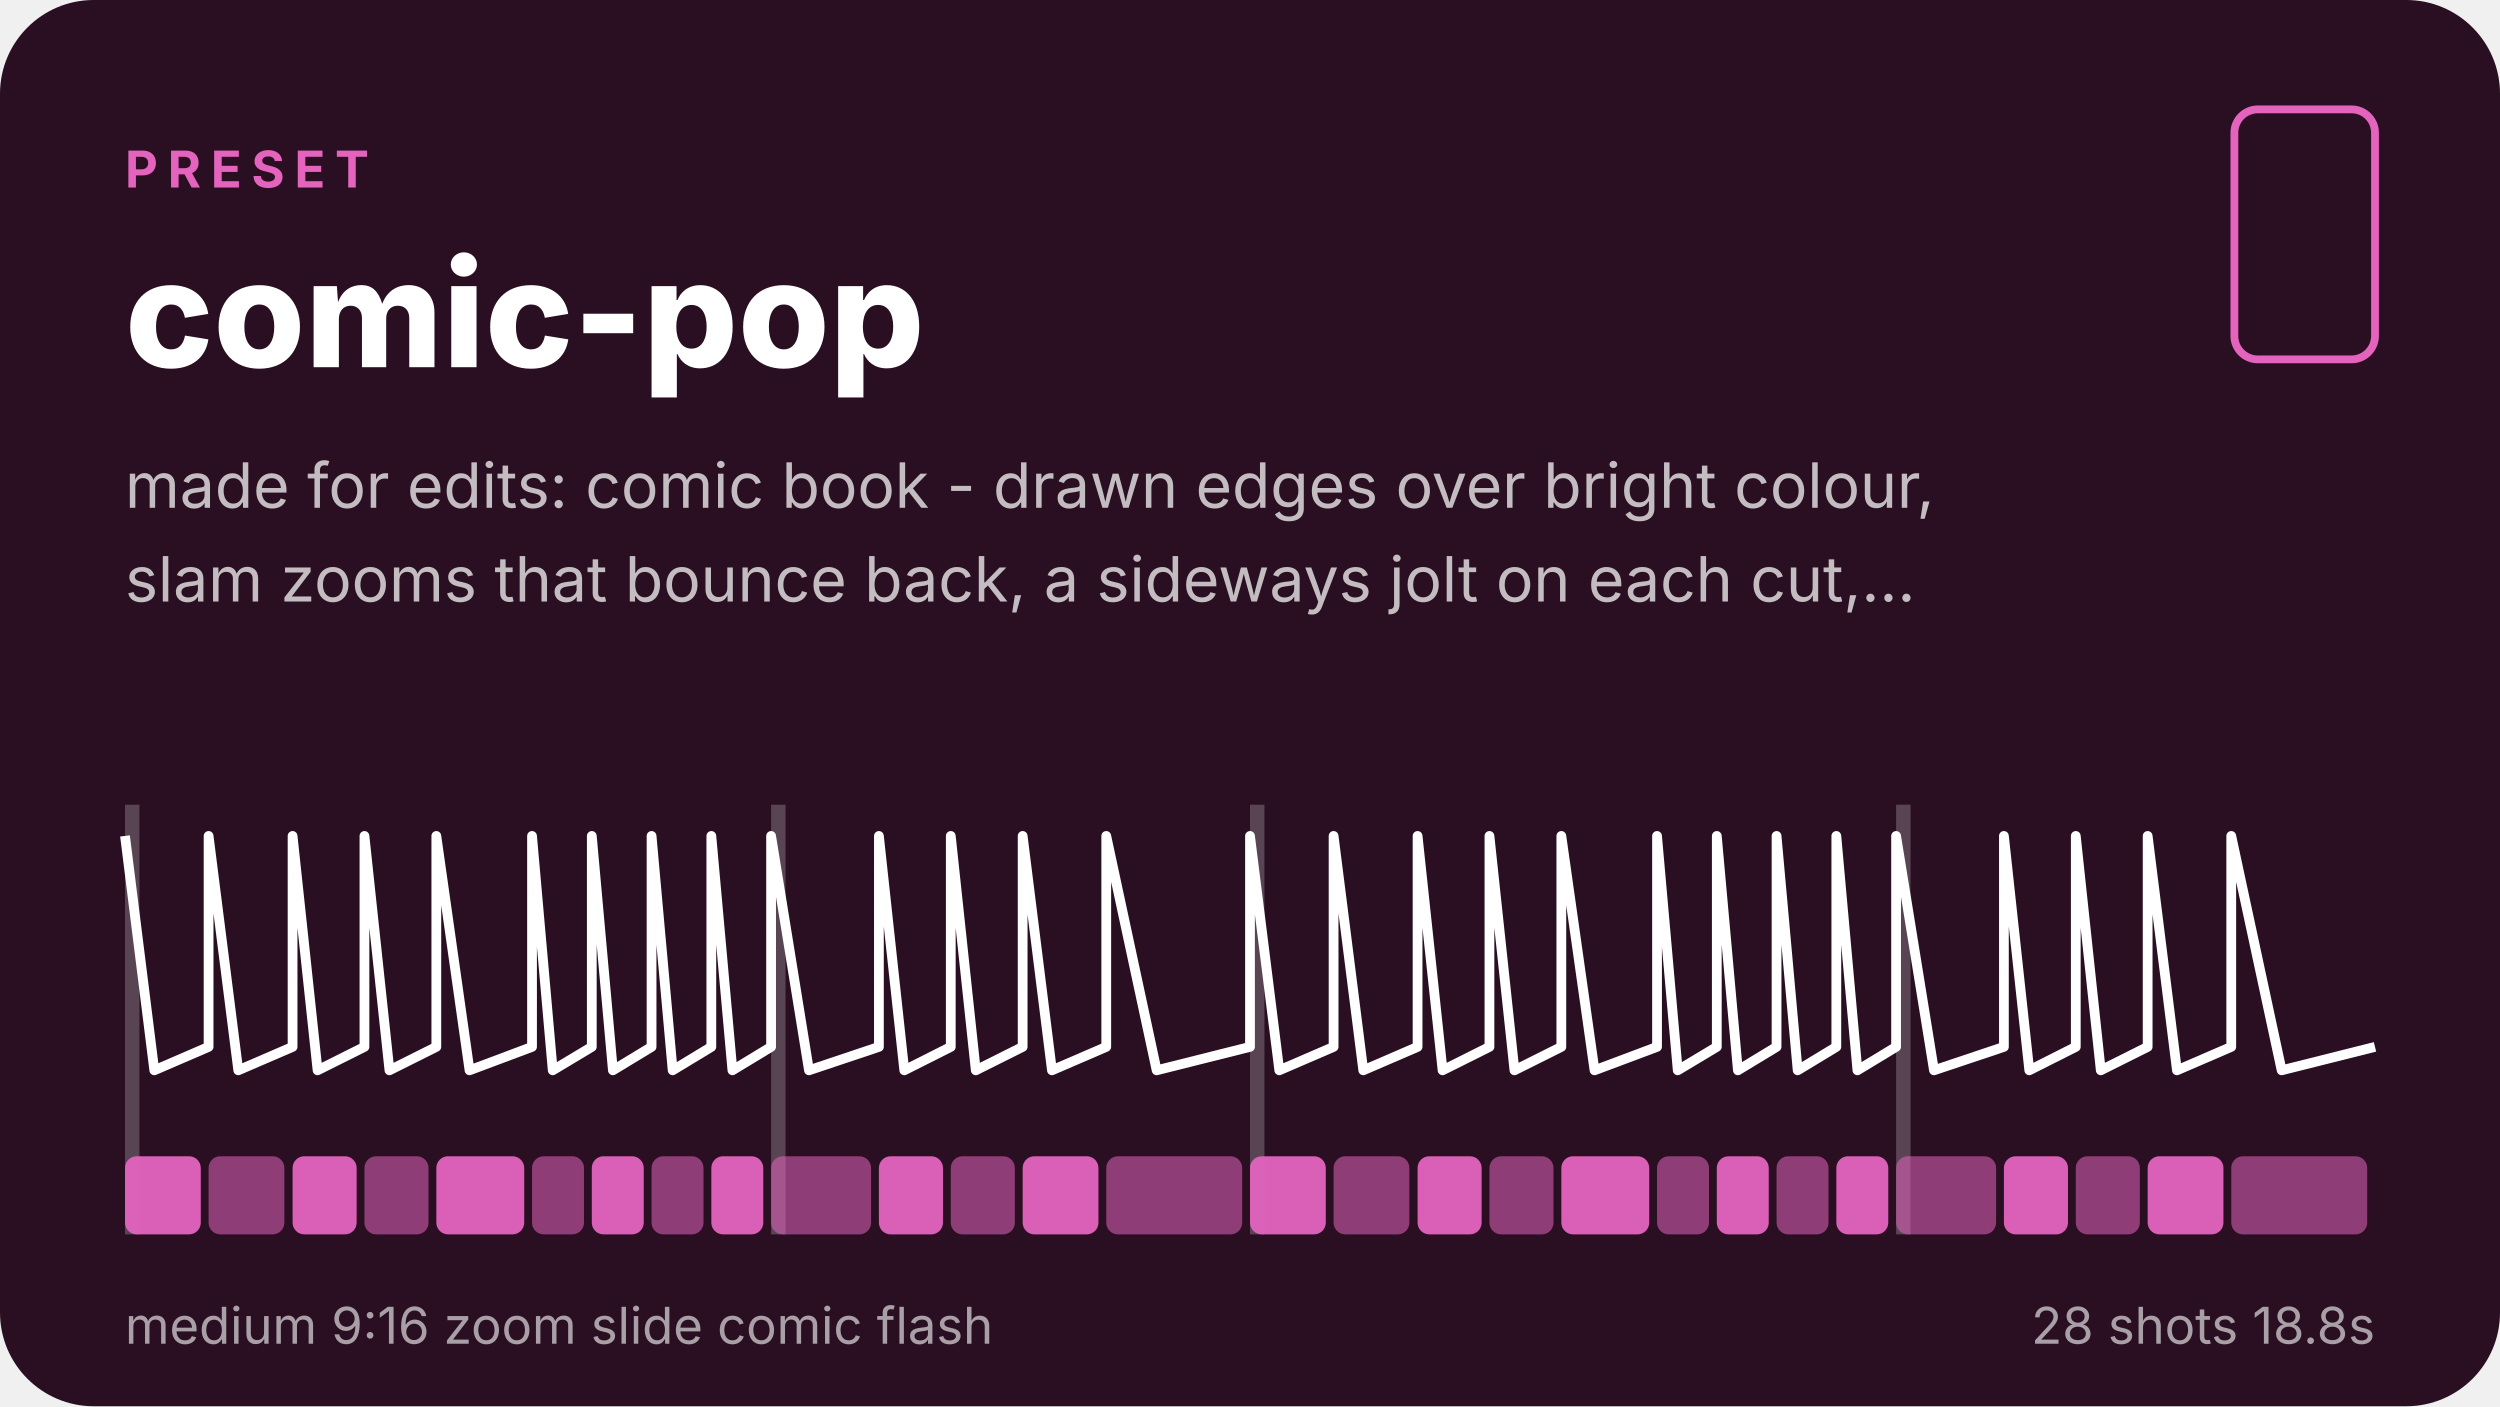
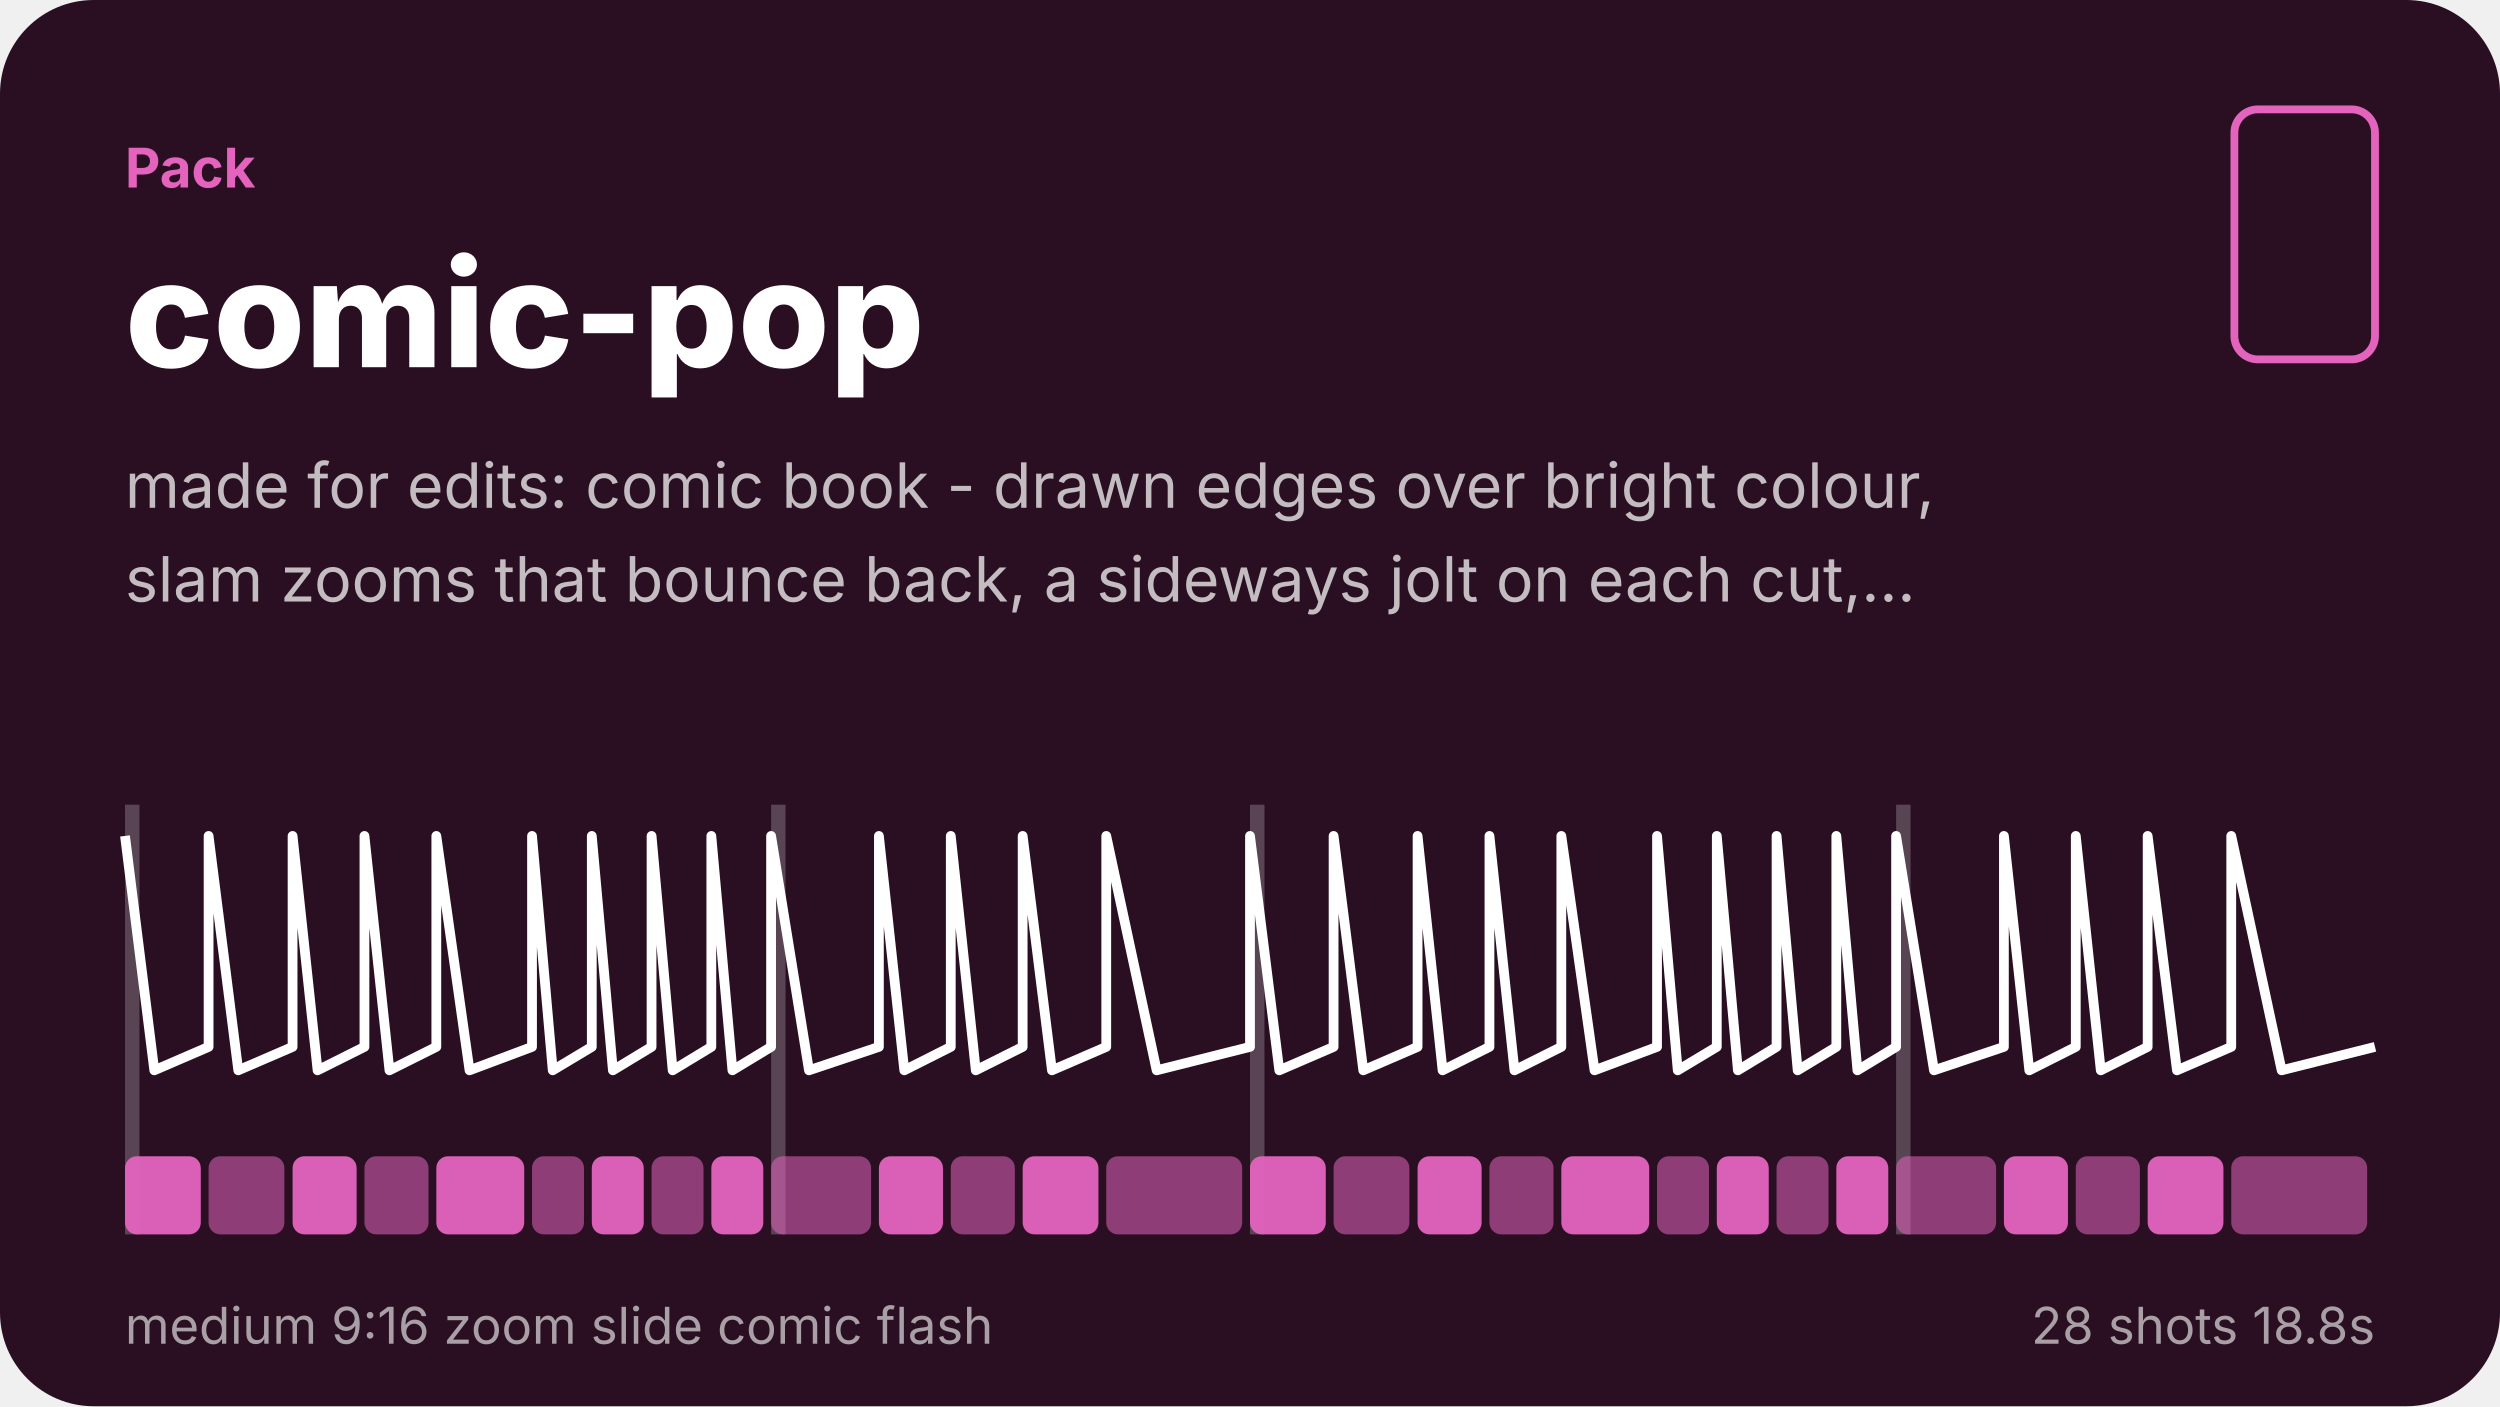
<svg xmlns="http://www.w3.org/2000/svg" viewBox="0 0 640 360" width="640" height="360">
  <rect width="640" height="360" rx="24" fill="hsl(318,45%,11%)" />
-   <text x="32" y="48" font-family="Inter, Helvetica, Arial, sans-serif" font-size="13" font-weight="700" letter-spacing="2.5" fill="hsl(318,70%,64%)">PRESET</text>
+   <text x="32" y="48" font-family="Inter, Helvetica, Arial, sans-serif" font-size="14" font-weight="700" fill="hsl(318,70%,64%)">Pack</text>
  <text x="32" y="94" font-family="Inter, Helvetica, Arial, sans-serif" font-size="38" font-weight="800" fill="#fff">comic-pop</text>
  <text x="32" y="130" font-family="Inter, Helvetica, Arial, sans-serif" font-size="16" fill="#fff" fill-opacity="0.72">made for edits: comic book - drawn edges over bright colour,</text>
  <text x="32" y="154" font-family="Inter, Helvetica, Arial, sans-serif" font-size="16" fill="#fff" fill-opacity="0.72">slam zooms that bounce back, a sideways jolt on each cut,...</text>
  <rect x="572.0" y="28" width="36.0" height="64" rx="6" fill="none" stroke="hsl(318,70%,64%)" stroke-width="2" />
  <rect x="32.0" y="206" width="3.7" height="110" fill="#fff" fill-opacity="0.22" />
  <rect x="197.4" y="206" width="3.7" height="110" fill="#fff" fill-opacity="0.22" />
  <rect x="320.0" y="206" width="3.7" height="110" fill="#fff" fill-opacity="0.22" />
  <rect x="485.4" y="206" width="3.7" height="110" fill="#fff" fill-opacity="0.22" />
  <rect x="32.0" y="296" width="19.4" height="20" rx="3" fill="hsl(318,70%,64%)" fill-opacity="0.95" />
  <rect x="53.4" y="296" width="19.4" height="20" rx="3" fill="hsl(318,70%,64%)" fill-opacity="0.55" />
  <rect x="74.9" y="296" width="16.4" height="20" rx="3" fill="hsl(318,70%,64%)" fill-opacity="0.95" />
  <rect x="93.3" y="296" width="16.4" height="20" rx="3" fill="hsl(318,70%,64%)" fill-opacity="0.55" />
  <rect x="111.7" y="296" width="22.5" height="20" rx="3" fill="hsl(318,70%,64%)" fill-opacity="0.95" />
  <rect x="136.2" y="296" width="13.3" height="20" rx="3" fill="hsl(318,70%,64%)" fill-opacity="0.55" />
  <rect x="151.5" y="296" width="13.3" height="20" rx="3" fill="hsl(318,70%,64%)" fill-opacity="0.95" />
  <rect x="166.8" y="296" width="13.3" height="20" rx="3" fill="hsl(318,70%,64%)" fill-opacity="0.55" />
  <rect x="182.1" y="296" width="13.3" height="20" rx="3" fill="hsl(318,70%,64%)" fill-opacity="0.95" />
  <rect x="197.4" y="296" width="25.6" height="20" rx="3" fill="hsl(318,70%,64%)" fill-opacity="0.55" />
  <rect x="225.0" y="296" width="16.4" height="20" rx="3" fill="hsl(318,70%,64%)" fill-opacity="0.95" />
  <rect x="243.4" y="296" width="16.4" height="20" rx="3" fill="hsl(318,70%,64%)" fill-opacity="0.55" />
  <rect x="261.8" y="296" width="19.4" height="20" rx="3" fill="hsl(318,70%,64%)" fill-opacity="0.95" />
  <rect x="283.2" y="296" width="34.8" height="20" rx="3" fill="hsl(318,70%,64%)" fill-opacity="0.55" />
  <rect x="320.0" y="296" width="19.4" height="20" rx="3" fill="hsl(318,70%,64%)" fill-opacity="0.95" />
  <rect x="341.4" y="296" width="19.4" height="20" rx="3" fill="hsl(318,70%,64%)" fill-opacity="0.55" />
  <rect x="362.9" y="296" width="16.4" height="20" rx="3" fill="hsl(318,70%,64%)" fill-opacity="0.95" />
  <rect x="381.3" y="296" width="16.4" height="20" rx="3" fill="hsl(318,70%,64%)" fill-opacity="0.55" />
  <rect x="399.7" y="296" width="22.5" height="20" rx="3" fill="hsl(318,70%,64%)" fill-opacity="0.95" />
  <rect x="424.2" y="296" width="13.3" height="20" rx="3" fill="hsl(318,70%,64%)" fill-opacity="0.55" />
  <rect x="439.5" y="296" width="13.3" height="20" rx="3" fill="hsl(318,70%,64%)" fill-opacity="0.95" />
  <rect x="454.8" y="296" width="13.3" height="20" rx="3" fill="hsl(318,70%,64%)" fill-opacity="0.55" />
  <rect x="470.1" y="296" width="13.3" height="20" rx="3" fill="hsl(318,70%,64%)" fill-opacity="0.95" />
  <rect x="485.4" y="296" width="25.6" height="20" rx="3" fill="hsl(318,70%,64%)" fill-opacity="0.55" />
  <rect x="513.0" y="296" width="16.4" height="20" rx="3" fill="hsl(318,70%,64%)" fill-opacity="0.95" />
  <rect x="531.4" y="296" width="16.4" height="20" rx="3" fill="hsl(318,70%,64%)" fill-opacity="0.55" />
  <rect x="549.8" y="296" width="19.4" height="20" rx="3" fill="hsl(318,70%,64%)" fill-opacity="0.95" />
  <rect x="571.2" y="296" width="34.8" height="20" rx="3" fill="hsl(318,70%,64%)" fill-opacity="0.55" />
  <polyline points="32.0,214.0 39.5,274.0 53.4,268.0 53.4,214.0 61.0,274.0 74.9,268.0 74.9,214.0 81.3,274.0 93.3,268.0 93.3,214.0 99.7,274.0 111.7,268.0 111.7,214.0 120.2,274.0 136.2,268.0 136.2,214.0 141.5,274.0 151.5,268.0 151.5,214.0 156.9,274.0 166.8,268.0 166.8,214.0 172.2,274.0 182.1,268.0 182.1,214.0 187.5,274.0 197.4,268.0 197.4,214.0 207.1,274.0 225.0,268.0 225.0,214.0 231.5,274.0 243.4,268.0 243.4,214.0 249.8,274.0 261.8,268.0 261.8,214.0 269.3,274.0 283.2,268.0 283.2,214.0 296.1,274.0 320.0,268.0 320.0,214.0 327.5,274.0 341.4,268.0 341.4,214.0 349.0,274.0 362.9,268.0 362.9,214.0 369.3,274.0 381.3,268.0 381.3,214.0 387.7,274.0 399.7,268.0 399.7,214.0 408.2,274.0 424.2,268.0 424.2,214.0 429.5,274.0 439.5,268.0 439.5,214.0 444.9,274.0 454.8,268.0 454.8,214.0 460.2,274.0 470.1,268.0 470.1,214.0 475.5,274.0 485.4,268.0 485.4,214.0 495.1,274.0 513.0,268.0 513.0,214.0 519.5,274.0 531.4,268.0 531.4,214.0 537.8,274.0 549.8,268.0 549.8,214.0 557.3,274.0 571.2,268.0 571.2,214.0 584.1,274.0 608.0,268.0" fill="none" stroke="#fff" stroke-width="2.5" stroke-linejoin="round" />
  <text x="32" y="344" font-family="Inter, Helvetica, Arial, sans-serif" font-size="13" fill="#fff" fill-opacity="0.6">medium  9:16  zoom  slide  comic  flash</text>
  <text x="608" y="344" text-anchor="end" font-family="Inter, Helvetica, Arial, sans-serif" font-size="13" fill="#fff" fill-opacity="0.6">28 shots  18.8s</text>
</svg>
